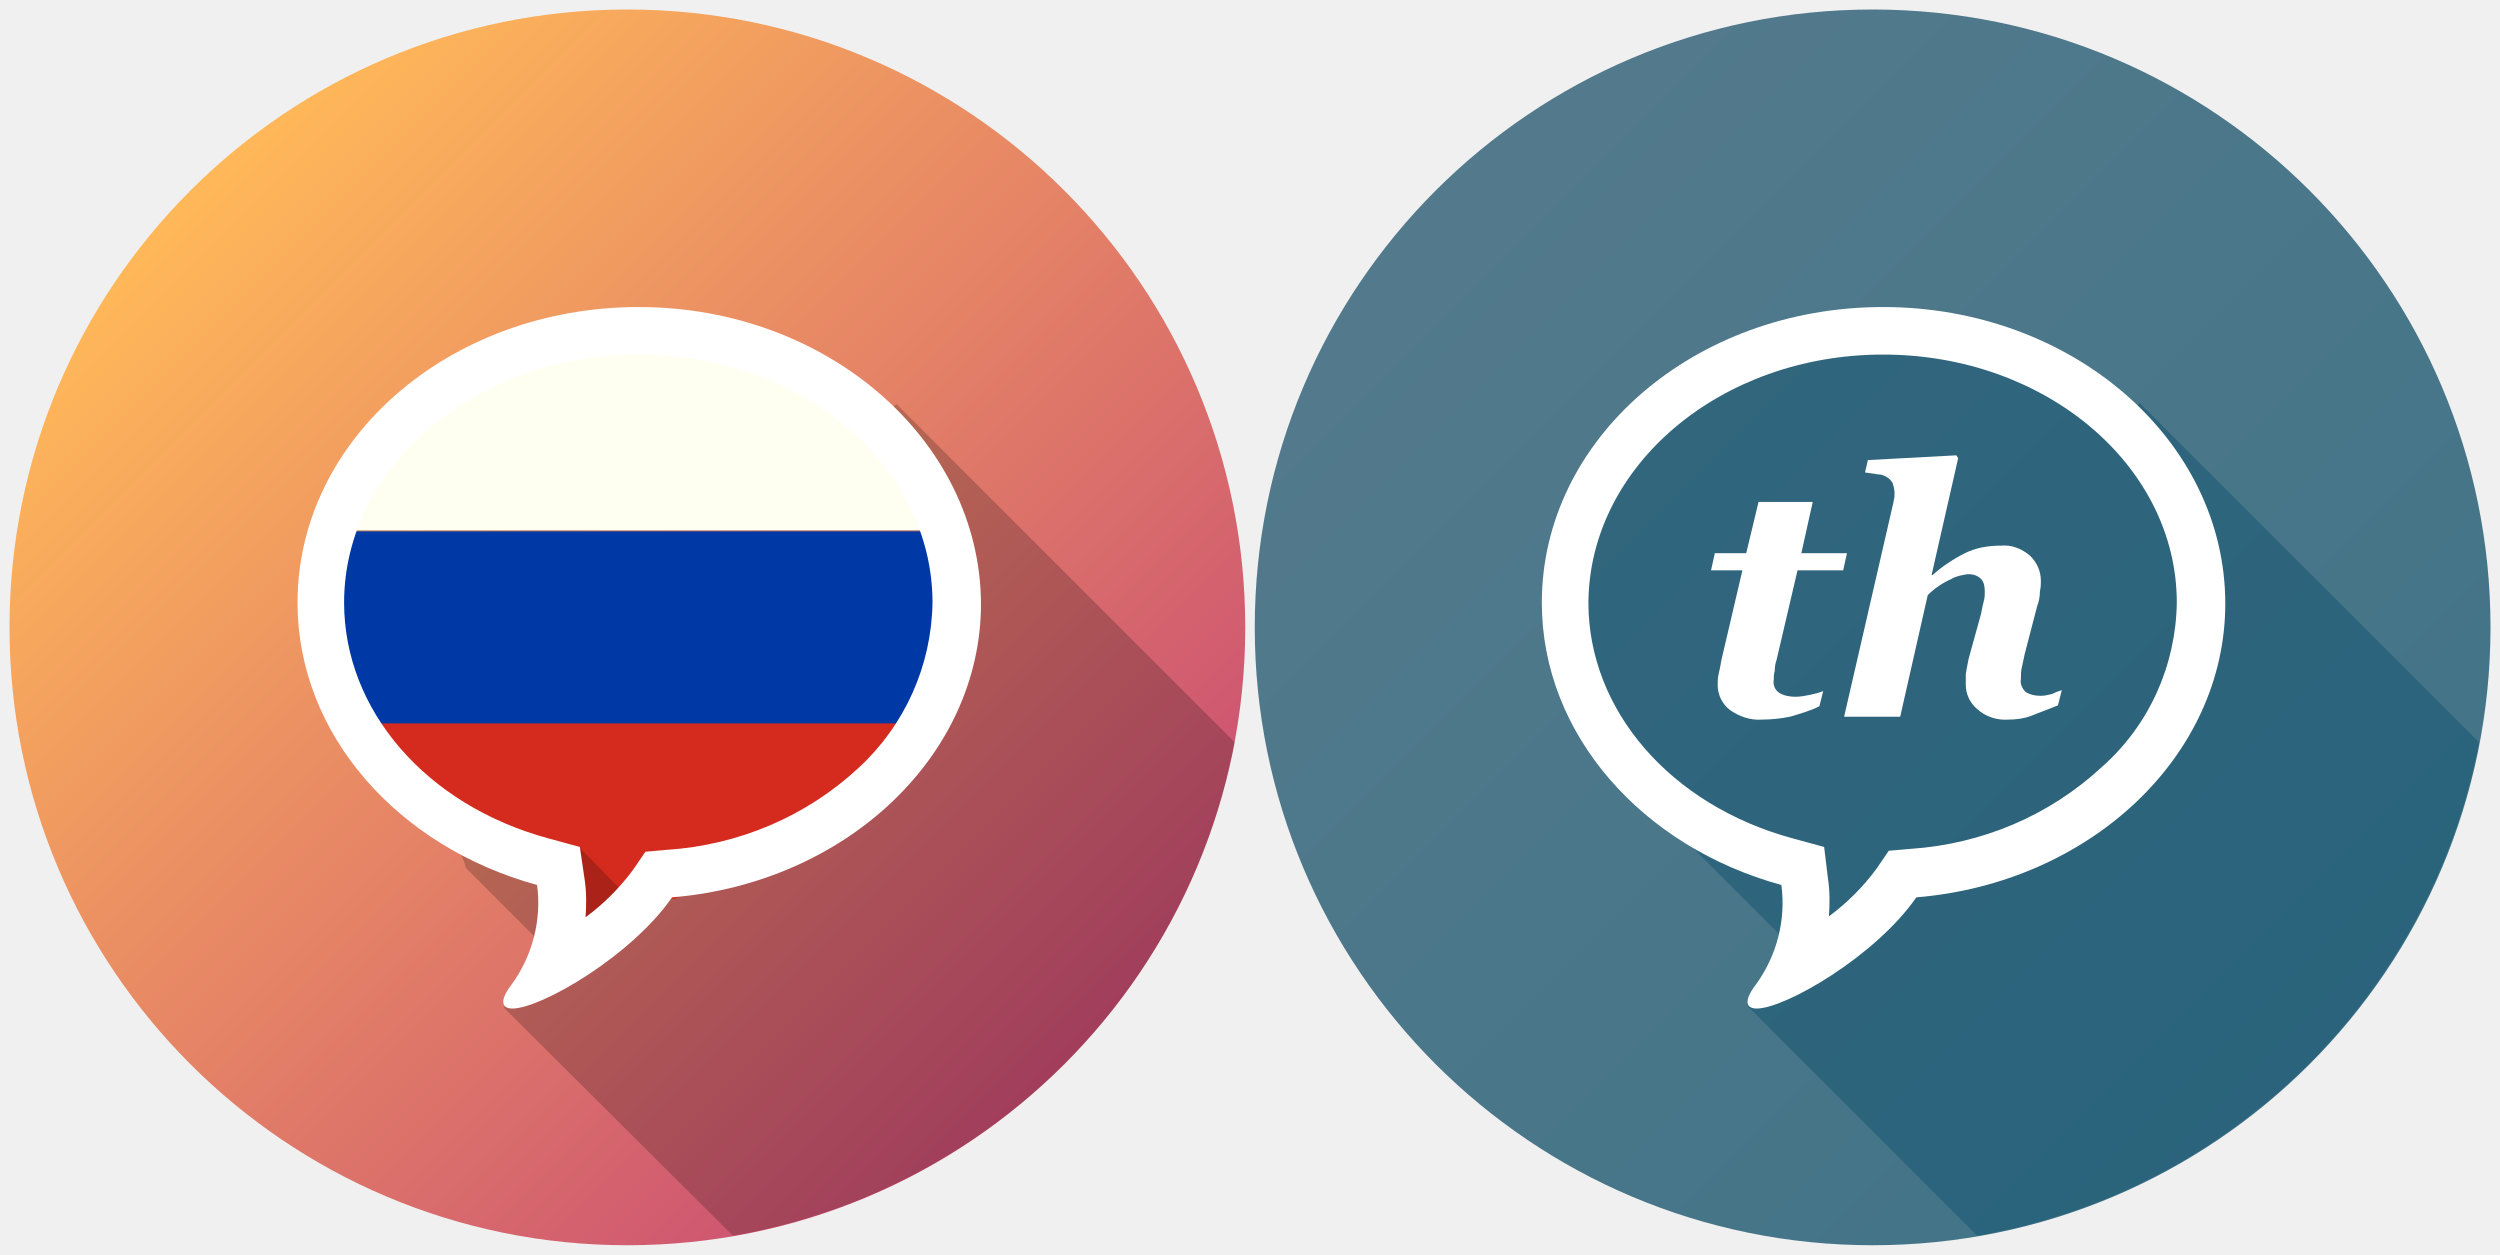
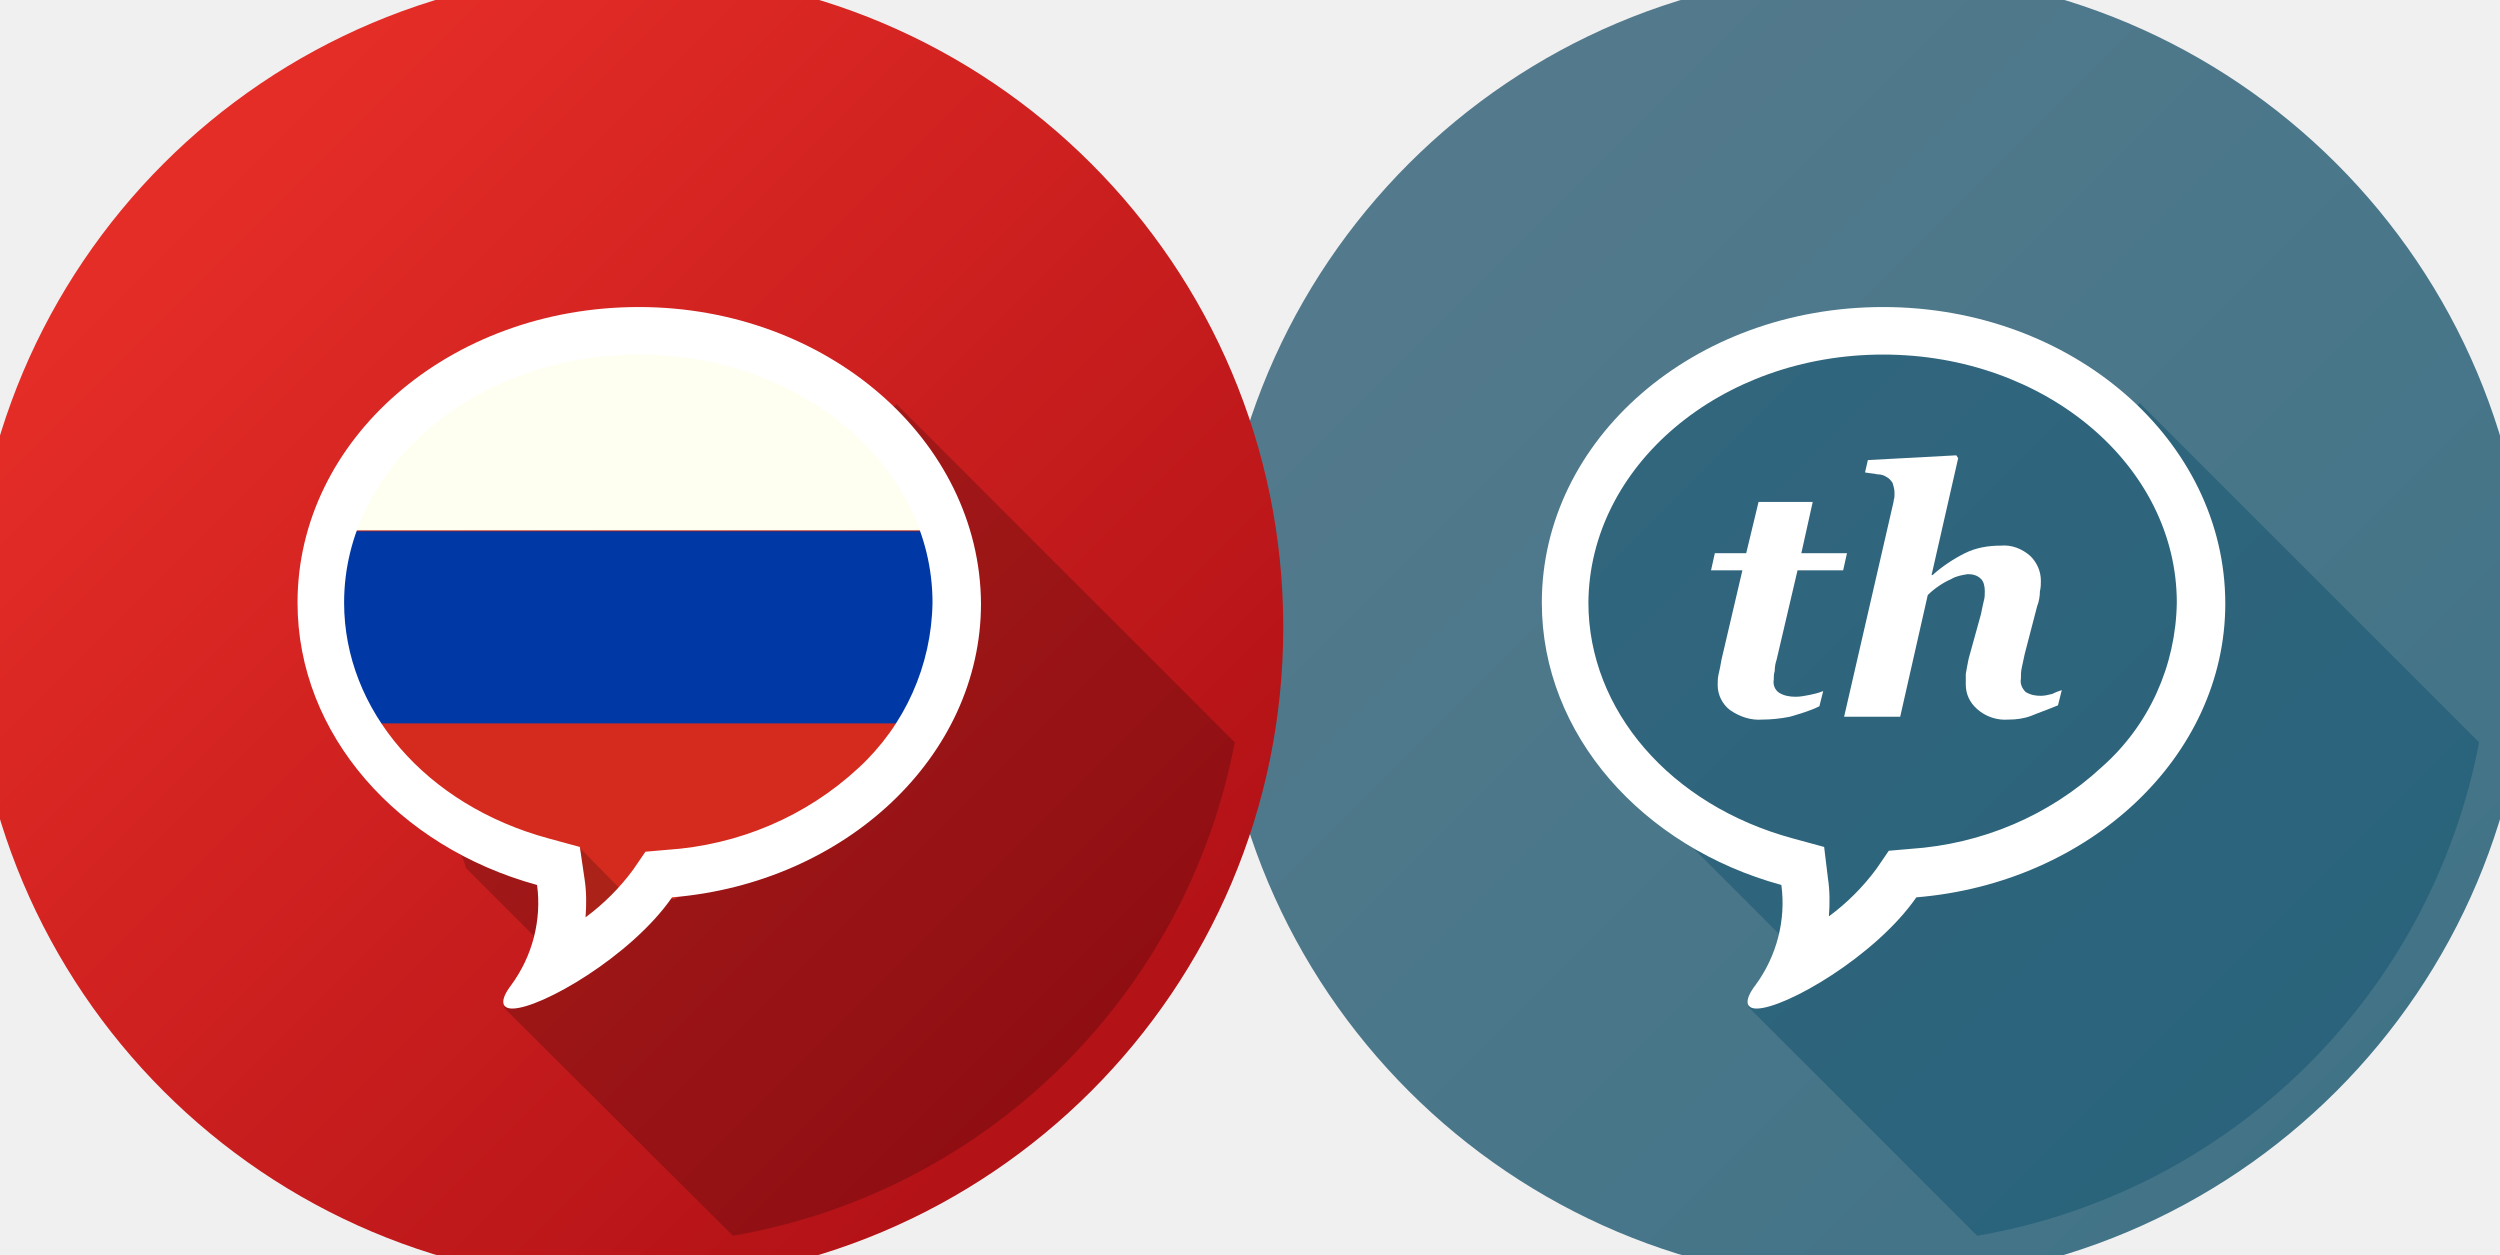
<svg xmlns="http://www.w3.org/2000/svg" version="1.1" id="Слой_1" x="0px" y="0px" viewBox="0 0 263 132" style="enable-background:new 0 0 263 132;" xml:space="preserve">
  <style type="text/css">
- 	.st0{fill:url(#SVGID_1_);}
- 	.st1{opacity:0.4;fill-rule:evenodd;clip-rule:evenodd;fill:#044C68;enable-background:new    ;}
- 	.st2{fill:#FFFFFF;}
- 	.st3{fill:none;}
- 	.st4{fill:url(#SVGID_2_);}
- 	.st5{opacity:0.2;fill-rule:evenodd;clip-rule:evenodd;enable-background:new    ;}
- 	.st6{fill:#FFFFF1;}
- 	.st7{fill:#0039A6;}
- 	.st8{fill:#D52B1E;}
- 	.st9{opacity:0.2;enable-background:new    ;}
- </style>
+ 		.st0 {
+ 			fill: url(#SVGID_1_);
+ 		}
+ 
+ 		.st1 {
+ 			opacity: 0.4;
+ 			fill-rule: evenodd;
+ 			clip-rule: evenodd;
+ 			fill: #044C68;
+ 			enable-background: new;
+ 		}
+ 
+ 		.st2 {
+ 			fill: #FFFFFF;
+ 		}
+ 
+ 		.st3 {
+ 			fill: none;
+ 		}
+ 
+ 		.st4 {
+ 			fill: url(#SVGID_2_);
+ 		}
+ 
+ 		.st5 {
+ 			opacity: 0.2;
+ 			fill-rule: evenodd;
+ 			clip-rule: evenodd;
+ 			enable-background: new;
+ 		}
+ 
+ 		.st6 {
+ 			fill: #FFFFF1;
+ 		}
+ 
+ 		.st7 {
+ 			fill: #0039A6;
+ 		}
+ 
+ 		.st8 {
+ 			fill: #D52B1E;
+ 		}
+ 
+ 		.st9 {
+ 			opacity: 0.2;
+ 			enable-background: new;
+ 		}
+ 	</style>
  <g id="_x33_0249e3e-aee5-4816-9251-1e9ec3b842c5">
    <g id="_x35_f08f5e4-595a-4488-9166-b39ddb5457dc">
      <linearGradient id="SVGID_1_" gradientUnits="userSpaceOnUse" x1="247.126" y1="17.874" x2="150.141" y2="114.859" gradientTransform="matrix(1 0 0 -1 0 134)">
        <stop offset="0" style="stop-color:#417387" />
        <stop offset="1" style="stop-color:#537A8C" />
      </linearGradient>
-       <circle class="st0" cx="197" cy="66" r="65" />
+       <circle class="st0" cx="197" cy="66" r="69" />
      <path class="st1" d="M208,130c26.7-4.6,47.7-25.3,52.8-51.9l-35.7-35.7l-1.9,1.9c-6.8-6.4-15.8-9.9-25.2-9.8    c-18.6,0-33.8,13.1-33.8,29.2c0,10.2,6,19.1,15.2,24.4l-1.2,1.2l8.9,8.9c1.1,2.7-3.2,7.7-3.2,7.7L208,130z" />
      <path class="st2" d="M198.1,37.3c17.1,0,30.9,11.7,30.9,26.1c-0.1,6.6-2.9,12.9-7.9,17.3c-5.5,5.1-12.6,8.1-20.1,8.6l-2.3,0.2    l-1.3,1.9c-1.4,1.9-3.1,3.6-5,5c0.1-1.3,0.1-2.7-0.1-4l-0.4-3.3l-3.3-0.9c-12.9-3.5-21.5-13.5-21.5-24.8    C167.2,49,181,37.3,198.1,37.3 M198.1,32.3c-19.9,0-35.9,13.9-35.9,31.1c0,13.9,10.6,25.7,25.2,29.7c0.5,3.7-0.5,7.5-2.7,10.5    c-1.3,1.7-1,2.5,0.1,2.5c3,0,12.5-5.5,16.8-11.7c18.2-1.5,32.5-14.8,32.5-30.9C234.1,46.3,218,32.3,198.1,32.3L198.1,32.3z" />
      <path class="st2" d="M185.4,75.7c-1.2,0.1-2.4-0.3-3.4-1c-0.8-0.6-1.3-1.6-1.3-2.6c0-0.4,0-0.8,0.1-1.2c0.1-0.4,0.2-0.9,0.3-1.5    l2.2-9.4H180l0.4-1.8h3.3l1.3-5.4h5.7l-1.2,5.4h4.8l-0.4,1.8h-4.8l-2.2,9.4c-0.1,0.3-0.2,0.7-0.2,1.2c-0.1,0.3-0.1,0.6-0.1,0.9    c-0.1,0.5,0.1,1.1,0.6,1.4c0.5,0.3,1.1,0.4,1.7,0.4c0.5,0,1-0.1,1.5-0.2c0.5-0.1,0.9-0.2,1.4-0.4l-0.4,1.6c-1,0.5-2.1,0.8-3.1,1.1    C187.3,75.6,186.3,75.7,185.4,75.7z" />
      <path class="st2" d="M216.9,72.6l-0.4,1.6c-1.2,0.5-2.1,0.8-2.8,1.1c-0.8,0.3-1.6,0.4-2.4,0.4c-1.2,0.1-2.4-0.3-3.3-1.1    c-0.8-0.7-1.2-1.6-1.2-2.6c0-0.3,0-0.7,0-1.1c0.1-0.6,0.2-1.1,0.3-1.6l1.3-4.7c0.1-0.5,0.2-1,0.3-1.4c0.1-0.3,0.1-0.7,0.1-1    c0-0.5-0.1-1-0.4-1.3c-0.4-0.4-0.9-0.5-1.4-0.5c-0.6,0.1-1.2,0.2-1.7,0.5c-0.9,0.4-1.8,1-2.5,1.7l-2.9,12.8H194l5.2-22.6    c0-0.2,0.1-0.4,0.1-0.6c0-0.1,0-0.3,0-0.4c0-0.3-0.1-0.7-0.2-1c-0.2-0.3-0.4-0.5-0.6-0.6c-0.3-0.2-0.6-0.3-1-0.3    c-0.4-0.1-0.8-0.1-1.3-0.2l0.3-1.3l9.3-0.5l0.2,0.3l-2.8,12.3h0.1c1-0.9,2.2-1.7,3.4-2.3c1.2-0.6,2.5-0.8,3.8-0.8    c1.1-0.1,2.2,0.3,3.1,1.1c0.7,0.7,1.1,1.6,1.1,2.6c0,0.3,0,0.7-0.1,1.1c0,0.5-0.1,1.1-0.3,1.6l-1.3,5c-0.1,0.5-0.2,0.9-0.3,1.4    c-0.1,0.4-0.1,0.8-0.1,1.2c-0.1,0.5,0.1,1,0.5,1.4c0.5,0.3,1,0.4,1.6,0.4c0.4,0,0.8-0.1,1.2-0.2C216.3,72.8,216.6,72.7,216.9,72.6    z" />
      <rect class="st3" width="263" height="132" />
      <linearGradient id="SVGID_2_" gradientUnits="userSpaceOnUse" x1="111.667" y1="22.333" x2="20.246" y2="113.754" gradientTransform="matrix(1 0 0 -1 0 134)">
-         <stop offset="0" style="stop-color:#CA4E73" />
-         <stop offset="1" style="stop-color:#FFB859" />
+         <stop offset="0" stop-color="#b31217" class="stopColor07758e svgShape" />
+         <stop offset="1" stop-color="#e52d27" class="stopColor087f95 svgShape" />
      </linearGradient>
-       <circle class="st4" cx="66" cy="66" r="65" />
+       <circle class="st4" cx="66" cy="66" r="69" />
      <g>
        <path class="st5" d="M94.3,42.5l-1.9,1.9c-6.8-6.4-15.8-9.9-25.2-9.8c-18.6,0-33.8,13.1-33.8,29.2c0,7.3,3.1,13.9,8.1,19     c0.1,0,0.1,0,0.2,0c2,0,3.3,0.9,4.1,2.2c0.6,0.6,0.9,1.4,1.1,2.2c0.5,0.3,1.1,0.7,1.6,1l-0.7,0.7c0.6,0.7,1,1.5,1.2,2.4l7.1,7.1     C57.3,101,53,106,53,106L77.1,130c26.7-4.6,47.7-25.3,52.8-51.9L94.3,42.5z" />
        <path class="st6" d="M99.7,53.6c-3.3-6.5-7.2-13.3-14.9-14.8c-2.1-0.4-3.2-1.7-3.5-3.3H53.2c-0.3,1.2-1,2.3-2.3,3     c-4.6,2.6-10.9,4.1-13.1,9.7c-0.4,1-1,1.9-1.7,2.5c-0.6,1.7-0.7,3.4-1.1,5.1h64.5C99.4,55.1,99.4,54.3,99.7,53.6z" />
        <path class="st7" d="M100.5,68.1c0.3-2.2,0.8-4.3,1.4-6.3c-1-0.9-1.5-2.2-1.6-3.5c-0.5-0.7-0.7-1.5-0.8-2.4H34.9     c0,0.1,0,0.1,0,0.2c-0.5,2.3-1.6,4.4-3.1,6.2c0.2,1.3,0.5,2.6,0.9,3.9c0.4,1.3,0.3,2.5-0.2,3.4c0.7,2,1.5,3.9,2.6,5.8     c0.2,0.3,0.4,0.7,0.5,1h63.2C99.7,73.6,100.1,70.8,100.5,68.1z" />
        <path class="st8" d="M35.6,76.2c0.3,0.7,0.3,1.5,0.2,2.1c0.9,1.1,1.9,2.4,2.9,3.7c1.9,0.7,3.7,1.6,5.4,2.8c1.1,0.8,1.4,1,0.9,0.7     c-0.3-0.2-0.2-0.2,0.2,0.2c0.6,0.4,1.2,0.9,1.7,1.3c0.9,0.8,1.6,1.7,2.2,2.7c0,0,0,0,0,0c1.4,0.1,2.8,0.3,4.2,0.5     c2.7,0.4,3.8,2.5,3.6,4.5c0.8,0.4,1.4,1.1,1.8,1.8h4.7c0,0,0,0,0,0c0,0,0.1,0,0.1-0.1c0,0,0,0,0-0.1c0.6-0.6,1.4-1,2.2-1.3     c0.4-0.1,0.9-0.1,1.3-0.2c0.3,0,0.6,0,1,0.1c0.6-0.3,1.3-0.4,2.1-0.4c0.3,0,0.6,0,0.8,0.1c7.9-4.1,18.8-6.8,25-13.5     c1.4-1.5,2.3-3.2,2.9-5H35.6z" />
      </g>
      <polygon class="st9" points="61,89.2 67.1,95.4 62.1,98.4 57.4,98.8   " />
      <path class="st2" d="M67.2,37.3c17.1,0,30.9,11.7,30.9,26.1C98,70,95.2,76.3,90.3,80.8c-5.5,5.1-12.6,8.1-20.1,8.6l-2.3,0.2    l-1.3,1.9c-1.4,1.9-3.1,3.6-5,5c0.1-1.3,0.1-2.7-0.1-4L61,89.1l-3.3-0.9c-12.9-3.5-21.5-13.5-21.5-24.8    C36.2,49,50.1,37.3,67.2,37.3 M67.2,32.3c-19.9,0-35.9,13.9-35.9,31.1c0,13.9,10.6,25.7,25.2,29.7c0.5,3.7-0.5,7.5-2.7,10.5    c-1.3,1.7-1,2.5,0.1,2.5c3,0,12.5-5.5,16.8-11.7c18.2-1.5,32.5-14.8,32.5-30.9C103.1,46.3,87,32.3,67.2,32.3L67.2,32.3z" />
    </g>
  </g>
</svg>
